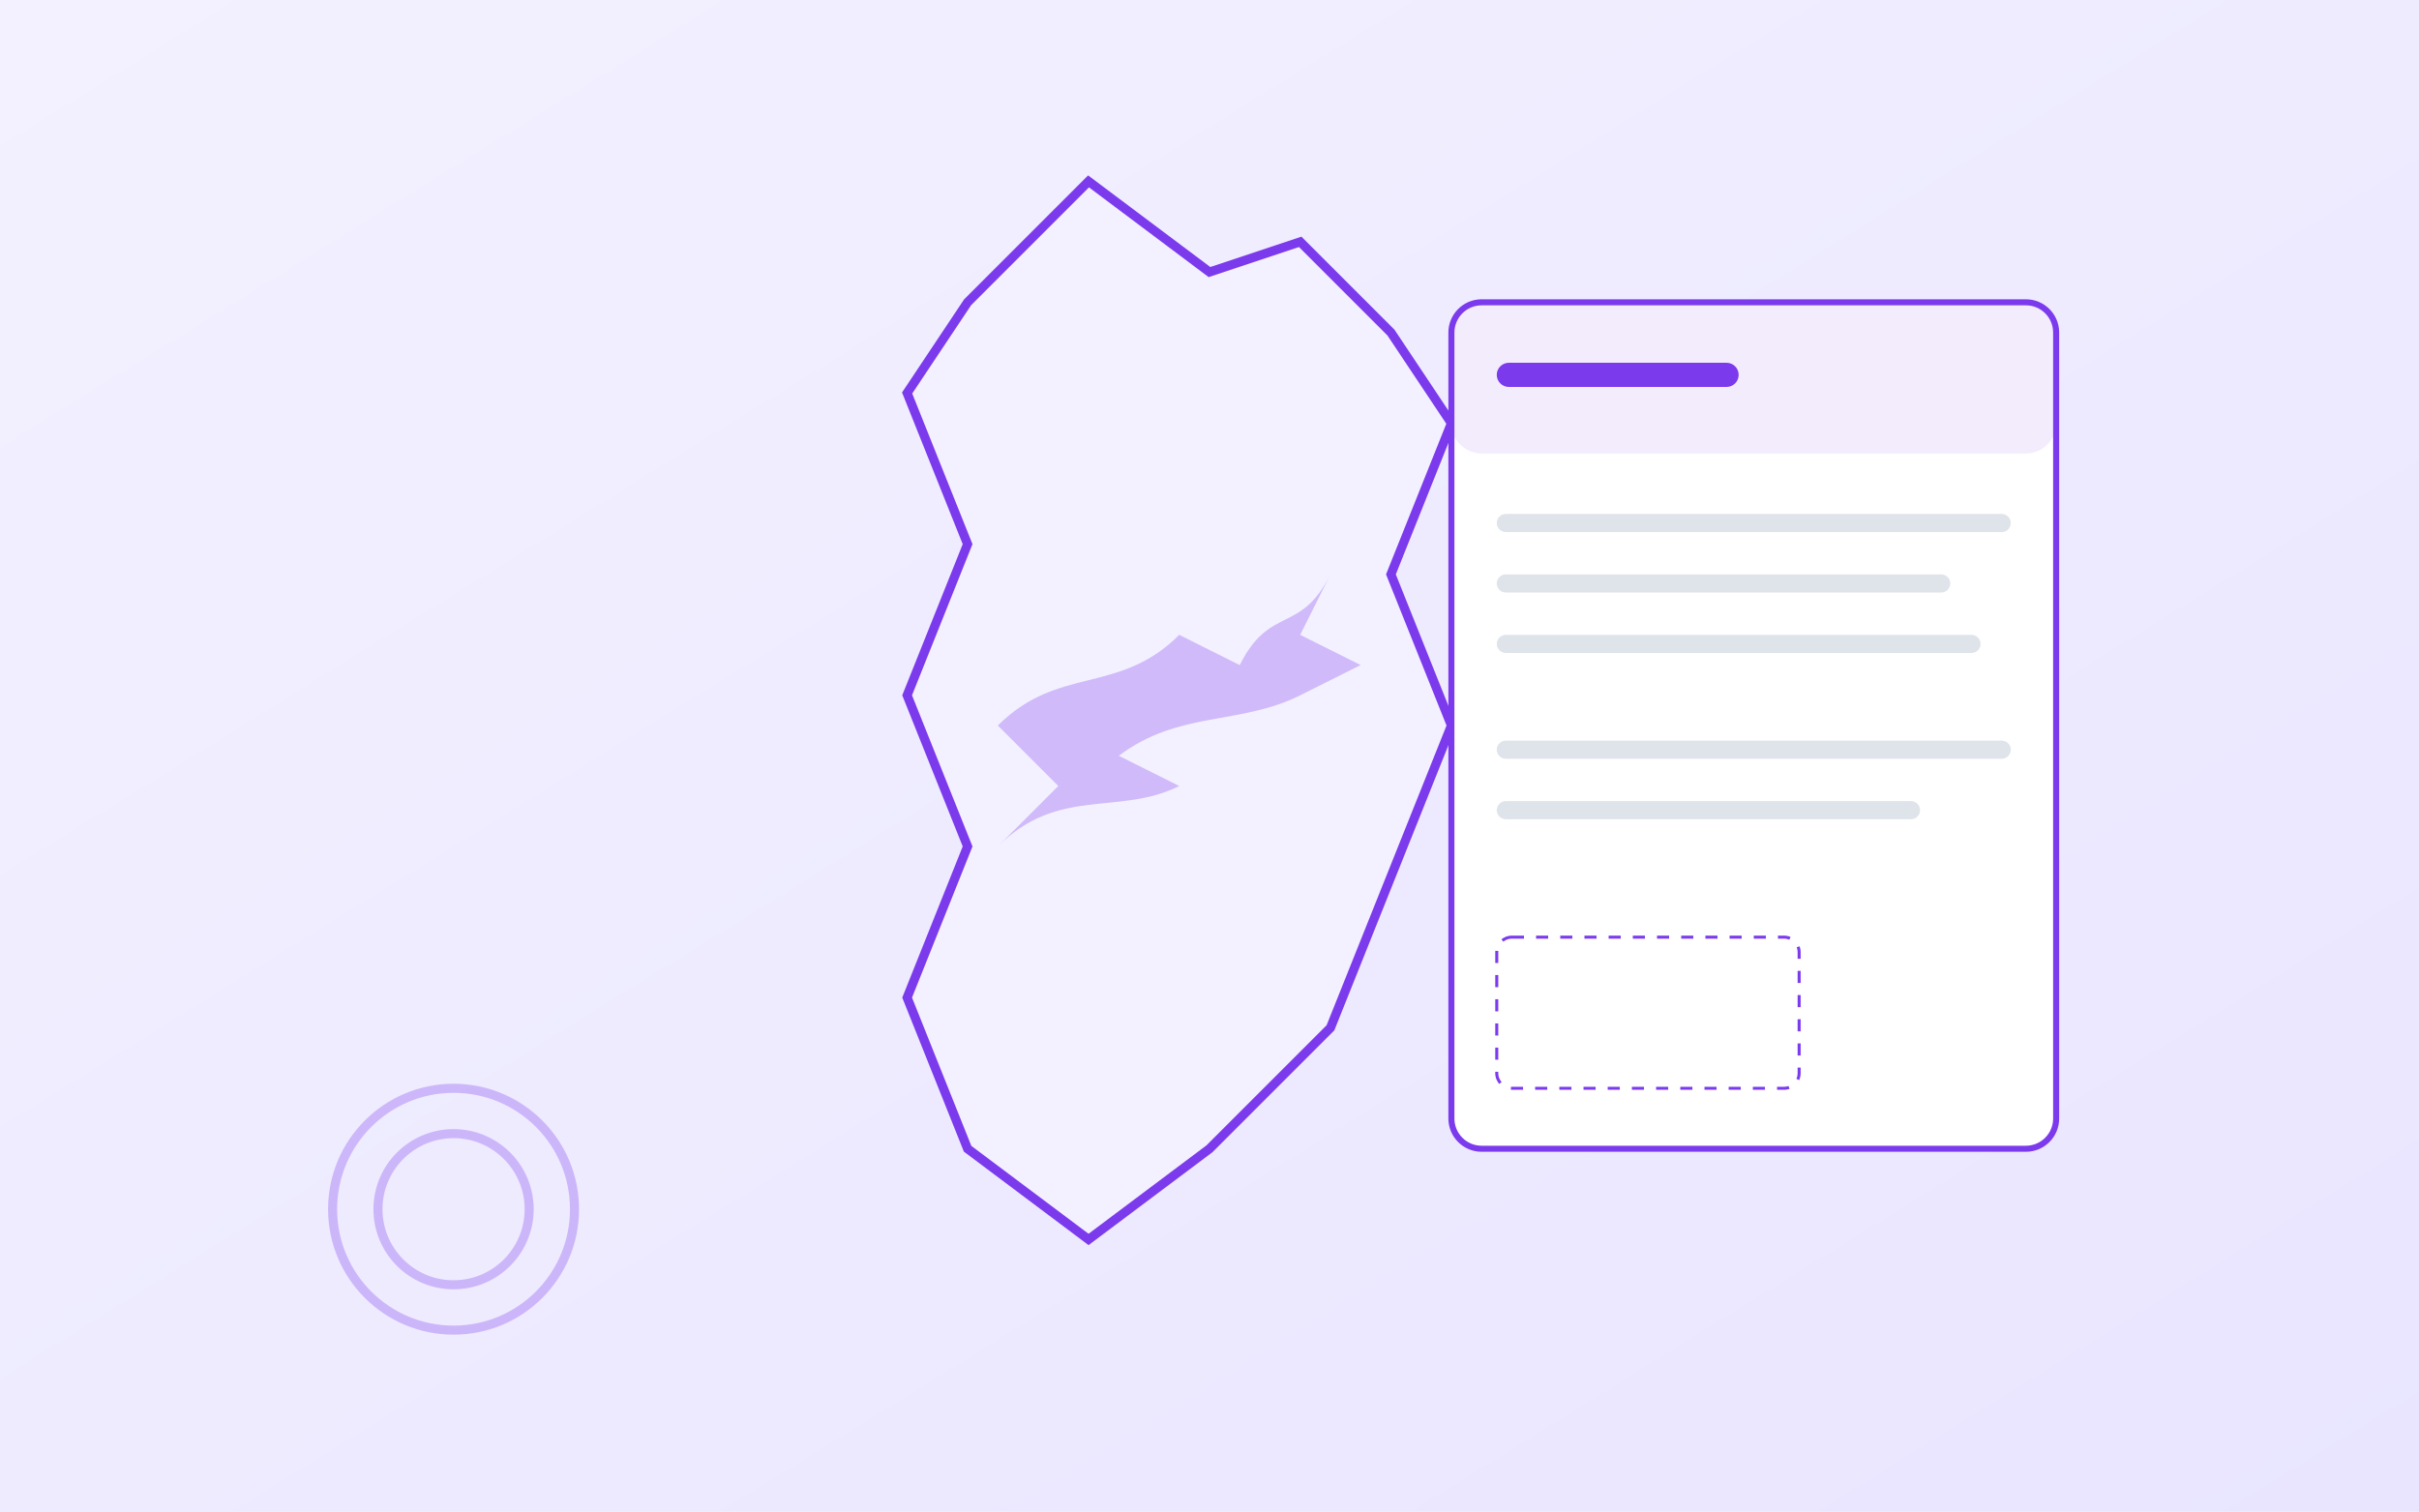
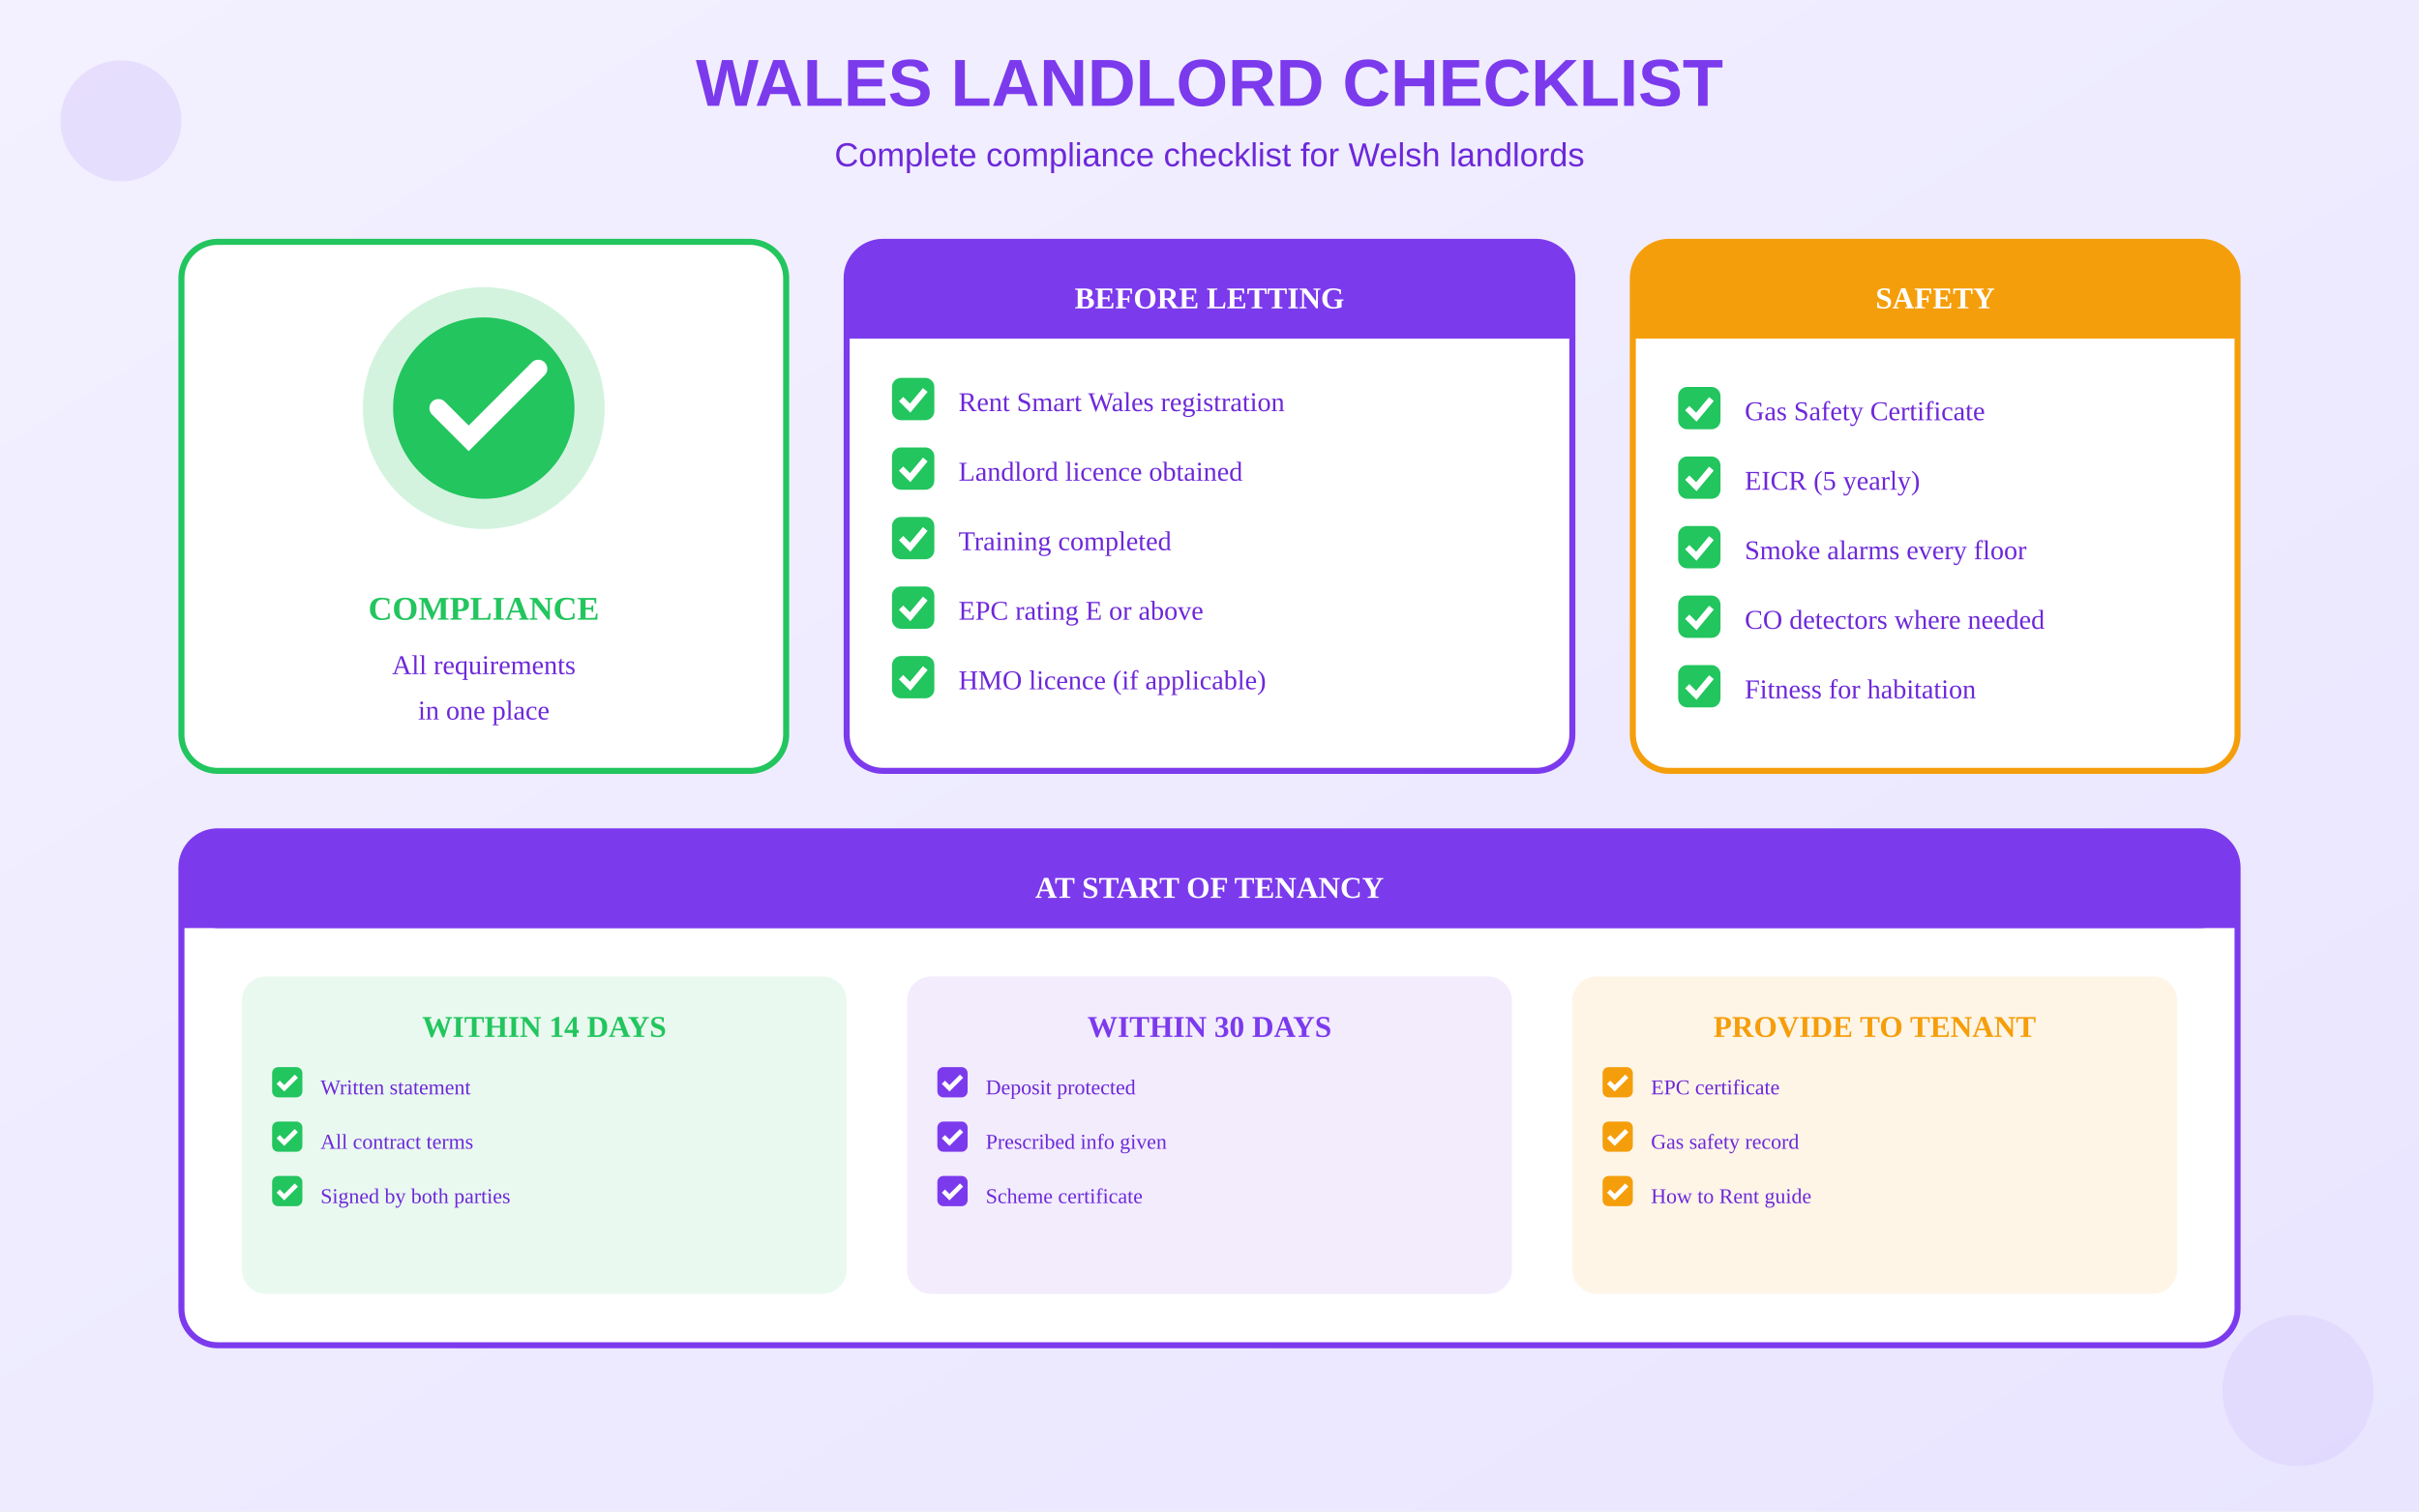
<svg xmlns="http://www.w3.org/2000/svg" viewBox="0 0 800 500">
  <defs>
    <linearGradient id="bgGrad" x1="0%" y1="0%" x2="100%" y2="100%">
      <stop offset="0%" style="stop-color:#F3F1FF" />
      <stop offset="100%" style="stop-color:#E9E5FF" />
    </linearGradient>
  </defs>
  <rect width="800" height="500" fill="url(#bgGrad)" />
-   <g transform="translate(280, 60)">
-     <path d="M80 0 L120 30 L150 20 L180 50 L200 80 L180 130 L200 180 L180 230 L160 280              L120 320 L80 350 L40 320 L20 270 L40 220 L20 170 L40 120 L20 70 L40 40 Z" fill="#F3F1FF" stroke="#7C3AED" stroke-width="3" />
-     <g transform="translate(50, 100)">
-       <path d="M0 80 C20 60 40 70 60 50 L80 60 C90 40 100 50 110 30 L100 50 L120 60 L100 70                C80 80 60 75 40 90 L60 100 C40 110 20 100 0 120 L20 100 C10 90 5 85 0 80 Z" fill="#7C3AED" opacity="0.3" />
+   <text x="400" y="35" text-anchor="middle" fill="#7C3AED" font-size="22" font-weight="bold" font-family="Arial">WALES LANDLORD CHECKLIST</text>
+   <text x="400" y="55" text-anchor="middle" fill="#6D28D9" font-size="11" font-family="Arial">Complete compliance checklist for Welsh landlords</text>
+   <g transform="translate(60, 80)">
+     <rect x="0" y="0" width="200" height="175" rx="12" fill="white" stroke="#22C55E" stroke-width="2" />
+     <g transform="translate(40, 10)">
+       <circle cx="60" cy="45" r="40" fill="#22C55E" opacity="0.2" />
+       <circle cx="60" cy="45" r="30" fill="#22C55E" />
+       <path d="M45 45 L55 55 L78 32" stroke="white" stroke-width="6" fill="none" stroke-linecap="round" />
+     </g>
+     <text x="100" y="125" text-anchor="middle" fill="#22C55E" font-size="11" font-weight="bold">COMPLIANCE</text>
+     <text x="100" y="143" text-anchor="middle" fill="#6D28D9" font-size="9">All requirements</text>
+     <text x="100" y="158" text-anchor="middle" fill="#6D28D9" font-size="9">in one place</text>
+   </g>
+   <g transform="translate(280, 80)">
+     <rect x="0" y="0" width="240" height="175" rx="12" fill="white" stroke="#7C3AED" stroke-width="2" />
+     <rect x="0" y="0" width="240" height="32" rx="12" fill="#7C3AED" />
+     <rect x="0" y="20" width="240" height="12" fill="#7C3AED" />
+     <text x="120" y="22" text-anchor="middle" fill="white" font-size="10" font-weight="bold">BEFORE LETTING</text>
+     <g transform="translate(15, 45)">
+       <rect x="0" y="0" width="14" height="14" rx="3" fill="#22C55E" />
+       <path d="M3 7 L6 10 L11 4" stroke="white" stroke-width="2" fill="none" />
+       <text x="22" y="11" fill="#6D28D9" font-size="9">Rent Smart Wales registration</text>
+     </g>
+     <g transform="translate(15, 68)">
+       <rect x="0" y="0" width="14" height="14" rx="3" fill="#22C55E" />
+       <path d="M3 7 L6 10 L11 4" stroke="white" stroke-width="2" fill="none" />
+       <text x="22" y="11" fill="#6D28D9" font-size="9">Landlord licence obtained</text>
+     </g>
+     <g transform="translate(15, 91)">
+       <rect x="0" y="0" width="14" height="14" rx="3" fill="#22C55E" />
+       <path d="M3 7 L6 10 L11 4" stroke="white" stroke-width="2" fill="none" />
+       <text x="22" y="11" fill="#6D28D9" font-size="9">Training completed</text>
+     </g>
+     <g transform="translate(15, 114)">
+       <rect x="0" y="0" width="14" height="14" rx="3" fill="#22C55E" />
+       <path d="M3 7 L6 10 L11 4" stroke="white" stroke-width="2" fill="none" />
+       <text x="22" y="11" fill="#6D28D9" font-size="9">EPC rating E or above</text>
+     </g>
+     <g transform="translate(15, 137)">
+       <rect x="0" y="0" width="14" height="14" rx="3" fill="#22C55E" />
+       <path d="M3 7 L6 10 L11 4" stroke="white" stroke-width="2" fill="none" />
+       <text x="22" y="11" fill="#6D28D9" font-size="9">HMO licence (if applicable)</text>
    </g>
  </g>
-   <g transform="translate(480, 100)">
-     <rect x="0" y="0" width="200" height="280" rx="10" fill="white" stroke="#7C3AED" stroke-width="2" />
-     <rect x="0" y="0" width="200" height="50" rx="10" fill="#7C3AED" opacity="0.1" />
-     <rect x="15" y="20" width="80" height="8" rx="4" fill="#7C3AED" />
-     <rect x="15" y="70" width="170" height="6" rx="3" fill="#94A3B8" opacity="0.3" />
-     <rect x="15" y="90" width="150" height="6" rx="3" fill="#94A3B8" opacity="0.3" />
-     <rect x="15" y="110" width="160" height="6" rx="3" fill="#94A3B8" opacity="0.3" />
-     <rect x="15" y="145" width="170" height="6" rx="3" fill="#94A3B8" opacity="0.3" />
-     <rect x="15" y="165" width="140" height="6" rx="3" fill="#94A3B8" opacity="0.3" />
-     <rect x="15" y="210" width="100" height="50" rx="5" stroke="#7C3AED" stroke-width="1" stroke-dasharray="4" fill="none" />
+   <g transform="translate(540, 80)">
+     <rect x="0" y="0" width="200" height="175" rx="12" fill="white" stroke="#F59E0B" stroke-width="2" />
+     <rect x="0" y="0" width="200" height="32" rx="12" fill="#F59E0B" />
+     <rect x="0" y="20" width="200" height="12" fill="#F59E0B" />
+     <text x="100" y="22" text-anchor="middle" fill="white" font-size="10" font-weight="bold">SAFETY</text>
+     <g transform="translate(15, 48)">
+       <rect x="0" y="0" width="14" height="14" rx="3" fill="#22C55E" />
+       <path d="M3 7 L6 10 L11 4" stroke="white" stroke-width="2" fill="none" />
+       <text x="22" y="11" fill="#6D28D9" font-size="9">Gas Safety Certificate</text>
+     </g>
+     <g transform="translate(15, 71)">
+       <rect x="0" y="0" width="14" height="14" rx="3" fill="#22C55E" />
+       <path d="M3 7 L6 10 L11 4" stroke="white" stroke-width="2" fill="none" />
+       <text x="22" y="11" fill="#6D28D9" font-size="9">EICR (5 yearly)</text>
+     </g>
+     <g transform="translate(15, 94)">
+       <rect x="0" y="0" width="14" height="14" rx="3" fill="#22C55E" />
+       <path d="M3 7 L6 10 L11 4" stroke="white" stroke-width="2" fill="none" />
+       <text x="22" y="11" fill="#6D28D9" font-size="9">Smoke alarms every floor</text>
+     </g>
+     <g transform="translate(15, 117)">
+       <rect x="0" y="0" width="14" height="14" rx="3" fill="#22C55E" />
+       <path d="M3 7 L6 10 L11 4" stroke="white" stroke-width="2" fill="none" />
+       <text x="22" y="11" fill="#6D28D9" font-size="9">CO detectors where needed</text>
+     </g>
+     <g transform="translate(15, 140)">
+       <rect x="0" y="0" width="14" height="14" rx="3" fill="#22C55E" />
+       <path d="M3 7 L6 10 L11 4" stroke="white" stroke-width="2" fill="none" />
+       <text x="22" y="11" fill="#6D28D9" font-size="9">Fitness for habitation</text>
+     </g>
  </g>
-   <circle cx="150" cy="400" r="40" fill="none" stroke="#7C3AED" stroke-width="3" opacity="0.3" />
-   <circle cx="150" cy="400" r="25" fill="none" stroke="#7C3AED" stroke-width="3" opacity="0.3" />
+   <g transform="translate(60, 275)">
+     <rect x="0" y="0" width="680" height="170" rx="12" fill="white" stroke="#7C3AED" stroke-width="2" />
+     <rect x="0" y="0" width="680" height="32" rx="12" fill="#7C3AED" />
+     <rect x="0" y="20" width="680" height="12" fill="#7C3AED" />
+     <text x="340" y="22" text-anchor="middle" fill="white" font-size="10" font-weight="bold">AT START OF TENANCY</text>
+     <g transform="translate(20, 48)">
+       <rect x="0" y="0" width="200" height="105" rx="8" fill="#22C55E" opacity="0.1" />
+       <text x="100" y="20" text-anchor="middle" fill="#22C55E" font-size="10" font-weight="bold">WITHIN 14 DAYS</text>
+       <g transform="translate(10, 30)">
+         <rect x="0" y="0" width="10" height="10" rx="2" fill="#22C55E" />
+         <path d="M2 5 L4 7 L8 3" stroke="white" stroke-width="1.5" fill="none" />
+         <text x="16" y="9" fill="#6D28D9" font-size="7">Written statement</text>
+       </g>
+       <g transform="translate(10, 48)">
+         <rect x="0" y="0" width="10" height="10" rx="2" fill="#22C55E" />
+         <path d="M2 5 L4 7 L8 3" stroke="white" stroke-width="1.5" fill="none" />
+         <text x="16" y="9" fill="#6D28D9" font-size="7">All contract terms</text>
+       </g>
+       <g transform="translate(10, 66)">
+         <rect x="0" y="0" width="10" height="10" rx="2" fill="#22C55E" />
+         <path d="M2 5 L4 7 L8 3" stroke="white" stroke-width="1.5" fill="none" />
+         <text x="16" y="9" fill="#6D28D9" font-size="7">Signed by both parties</text>
+       </g>
+     </g>
+     <g transform="translate(240, 48)">
+       <rect x="0" y="0" width="200" height="105" rx="8" fill="#7C3AED" opacity="0.1" />
+       <text x="100" y="20" text-anchor="middle" fill="#7C3AED" font-size="10" font-weight="bold">WITHIN 30 DAYS</text>
+       <g transform="translate(10, 30)">
+         <rect x="0" y="0" width="10" height="10" rx="2" fill="#7C3AED" />
+         <path d="M2 5 L4 7 L8 3" stroke="white" stroke-width="1.5" fill="none" />
+         <text x="16" y="9" fill="#6D28D9" font-size="7">Deposit protected</text>
+       </g>
+       <g transform="translate(10, 48)">
+         <rect x="0" y="0" width="10" height="10" rx="2" fill="#7C3AED" />
+         <path d="M2 5 L4 7 L8 3" stroke="white" stroke-width="1.5" fill="none" />
+         <text x="16" y="9" fill="#6D28D9" font-size="7">Prescribed info given</text>
+       </g>
+       <g transform="translate(10, 66)">
+         <rect x="0" y="0" width="10" height="10" rx="2" fill="#7C3AED" />
+         <path d="M2 5 L4 7 L8 3" stroke="white" stroke-width="1.5" fill="none" />
+         <text x="16" y="9" fill="#6D28D9" font-size="7">Scheme certificate</text>
+       </g>
+     </g>
+     <g transform="translate(460, 48)">
+       <rect x="0" y="0" width="200" height="105" rx="8" fill="#F59E0B" opacity="0.1" />
+       <text x="100" y="20" text-anchor="middle" fill="#F59E0B" font-size="10" font-weight="bold">PROVIDE TO TENANT</text>
+       <g transform="translate(10, 30)">
+         <rect x="0" y="0" width="10" height="10" rx="2" fill="#F59E0B" />
+         <path d="M2 5 L4 7 L8 3" stroke="white" stroke-width="1.5" fill="none" />
+         <text x="16" y="9" fill="#6D28D9" font-size="7">EPC certificate</text>
+       </g>
+       <g transform="translate(10, 48)">
+         <rect x="0" y="0" width="10" height="10" rx="2" fill="#F59E0B" />
+         <path d="M2 5 L4 7 L8 3" stroke="white" stroke-width="1.5" fill="none" />
+         <text x="16" y="9" fill="#6D28D9" font-size="7">Gas safety record</text>
+       </g>
+       <g transform="translate(10, 66)">
+         <rect x="0" y="0" width="10" height="10" rx="2" fill="#F59E0B" />
+         <path d="M2 5 L4 7 L8 3" stroke="white" stroke-width="1.5" fill="none" />
+         <text x="16" y="9" fill="#6D28D9" font-size="7">How to Rent guide</text>
+       </g>
+     </g>
+   </g>
+   <circle cx="40" cy="40" r="20" fill="#7C3AED" opacity="0.1" />
+   <circle cx="760" cy="460" r="25" fill="#A78BFA" opacity="0.12" />
</svg>
